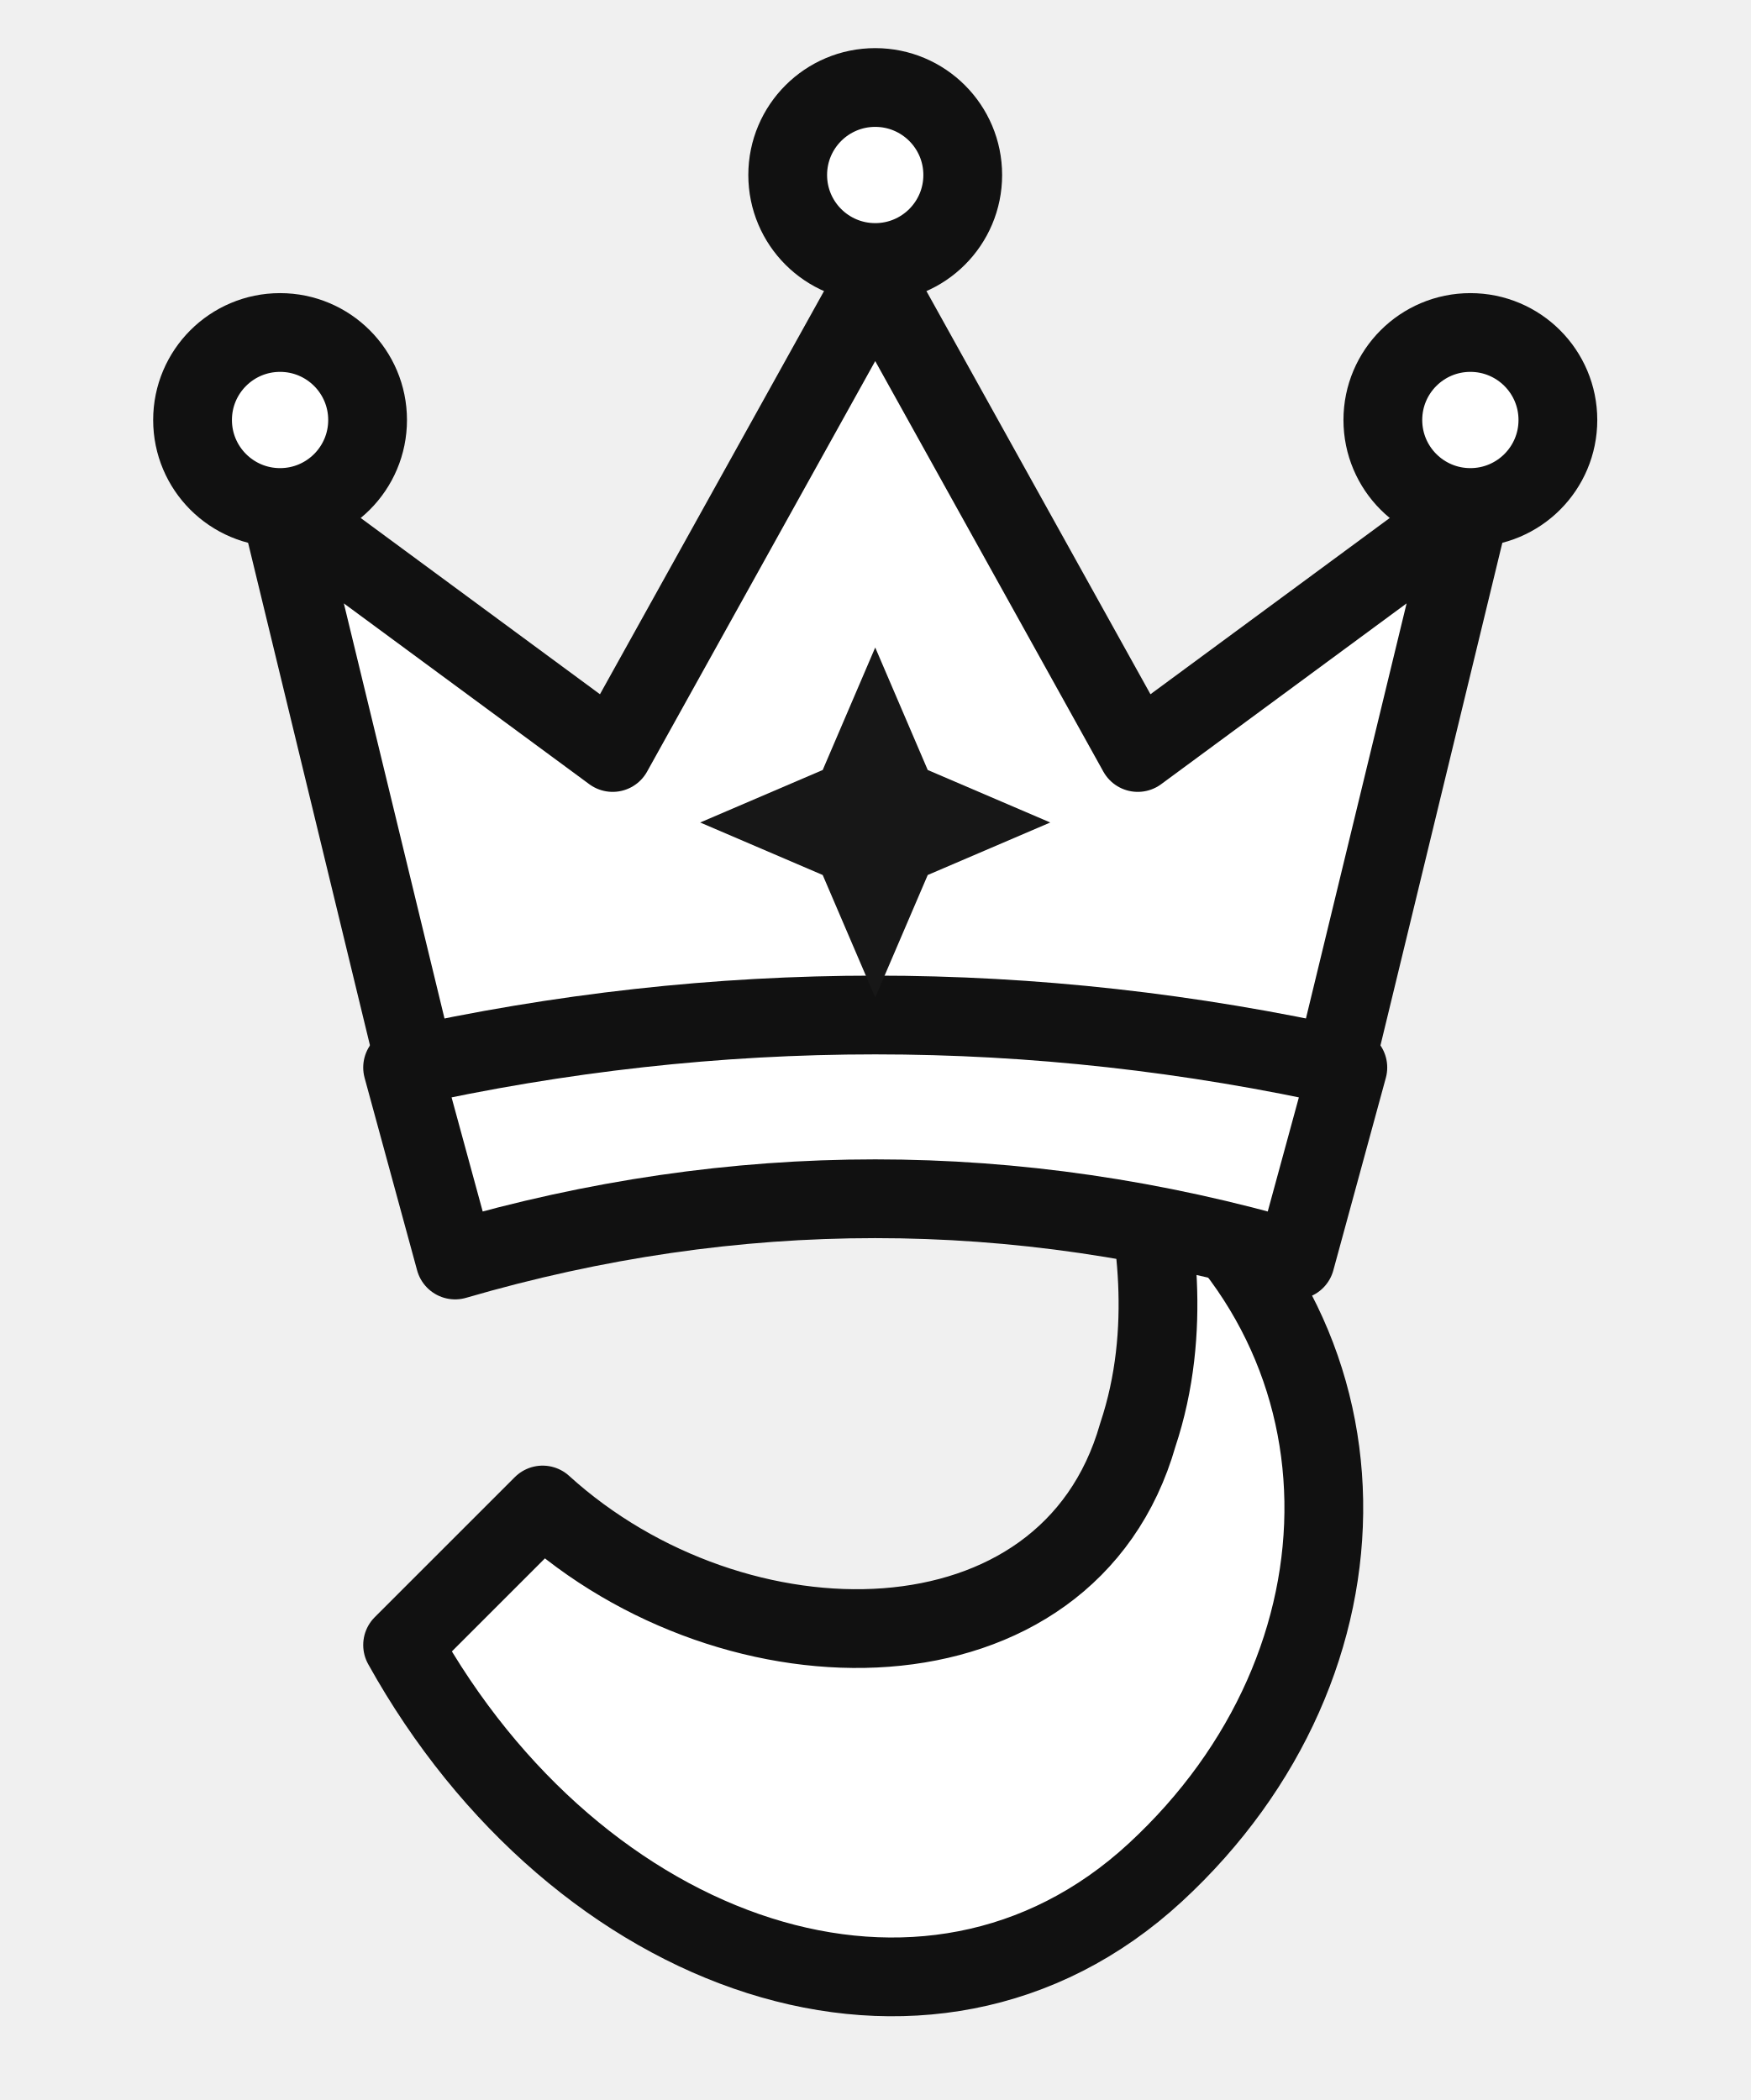
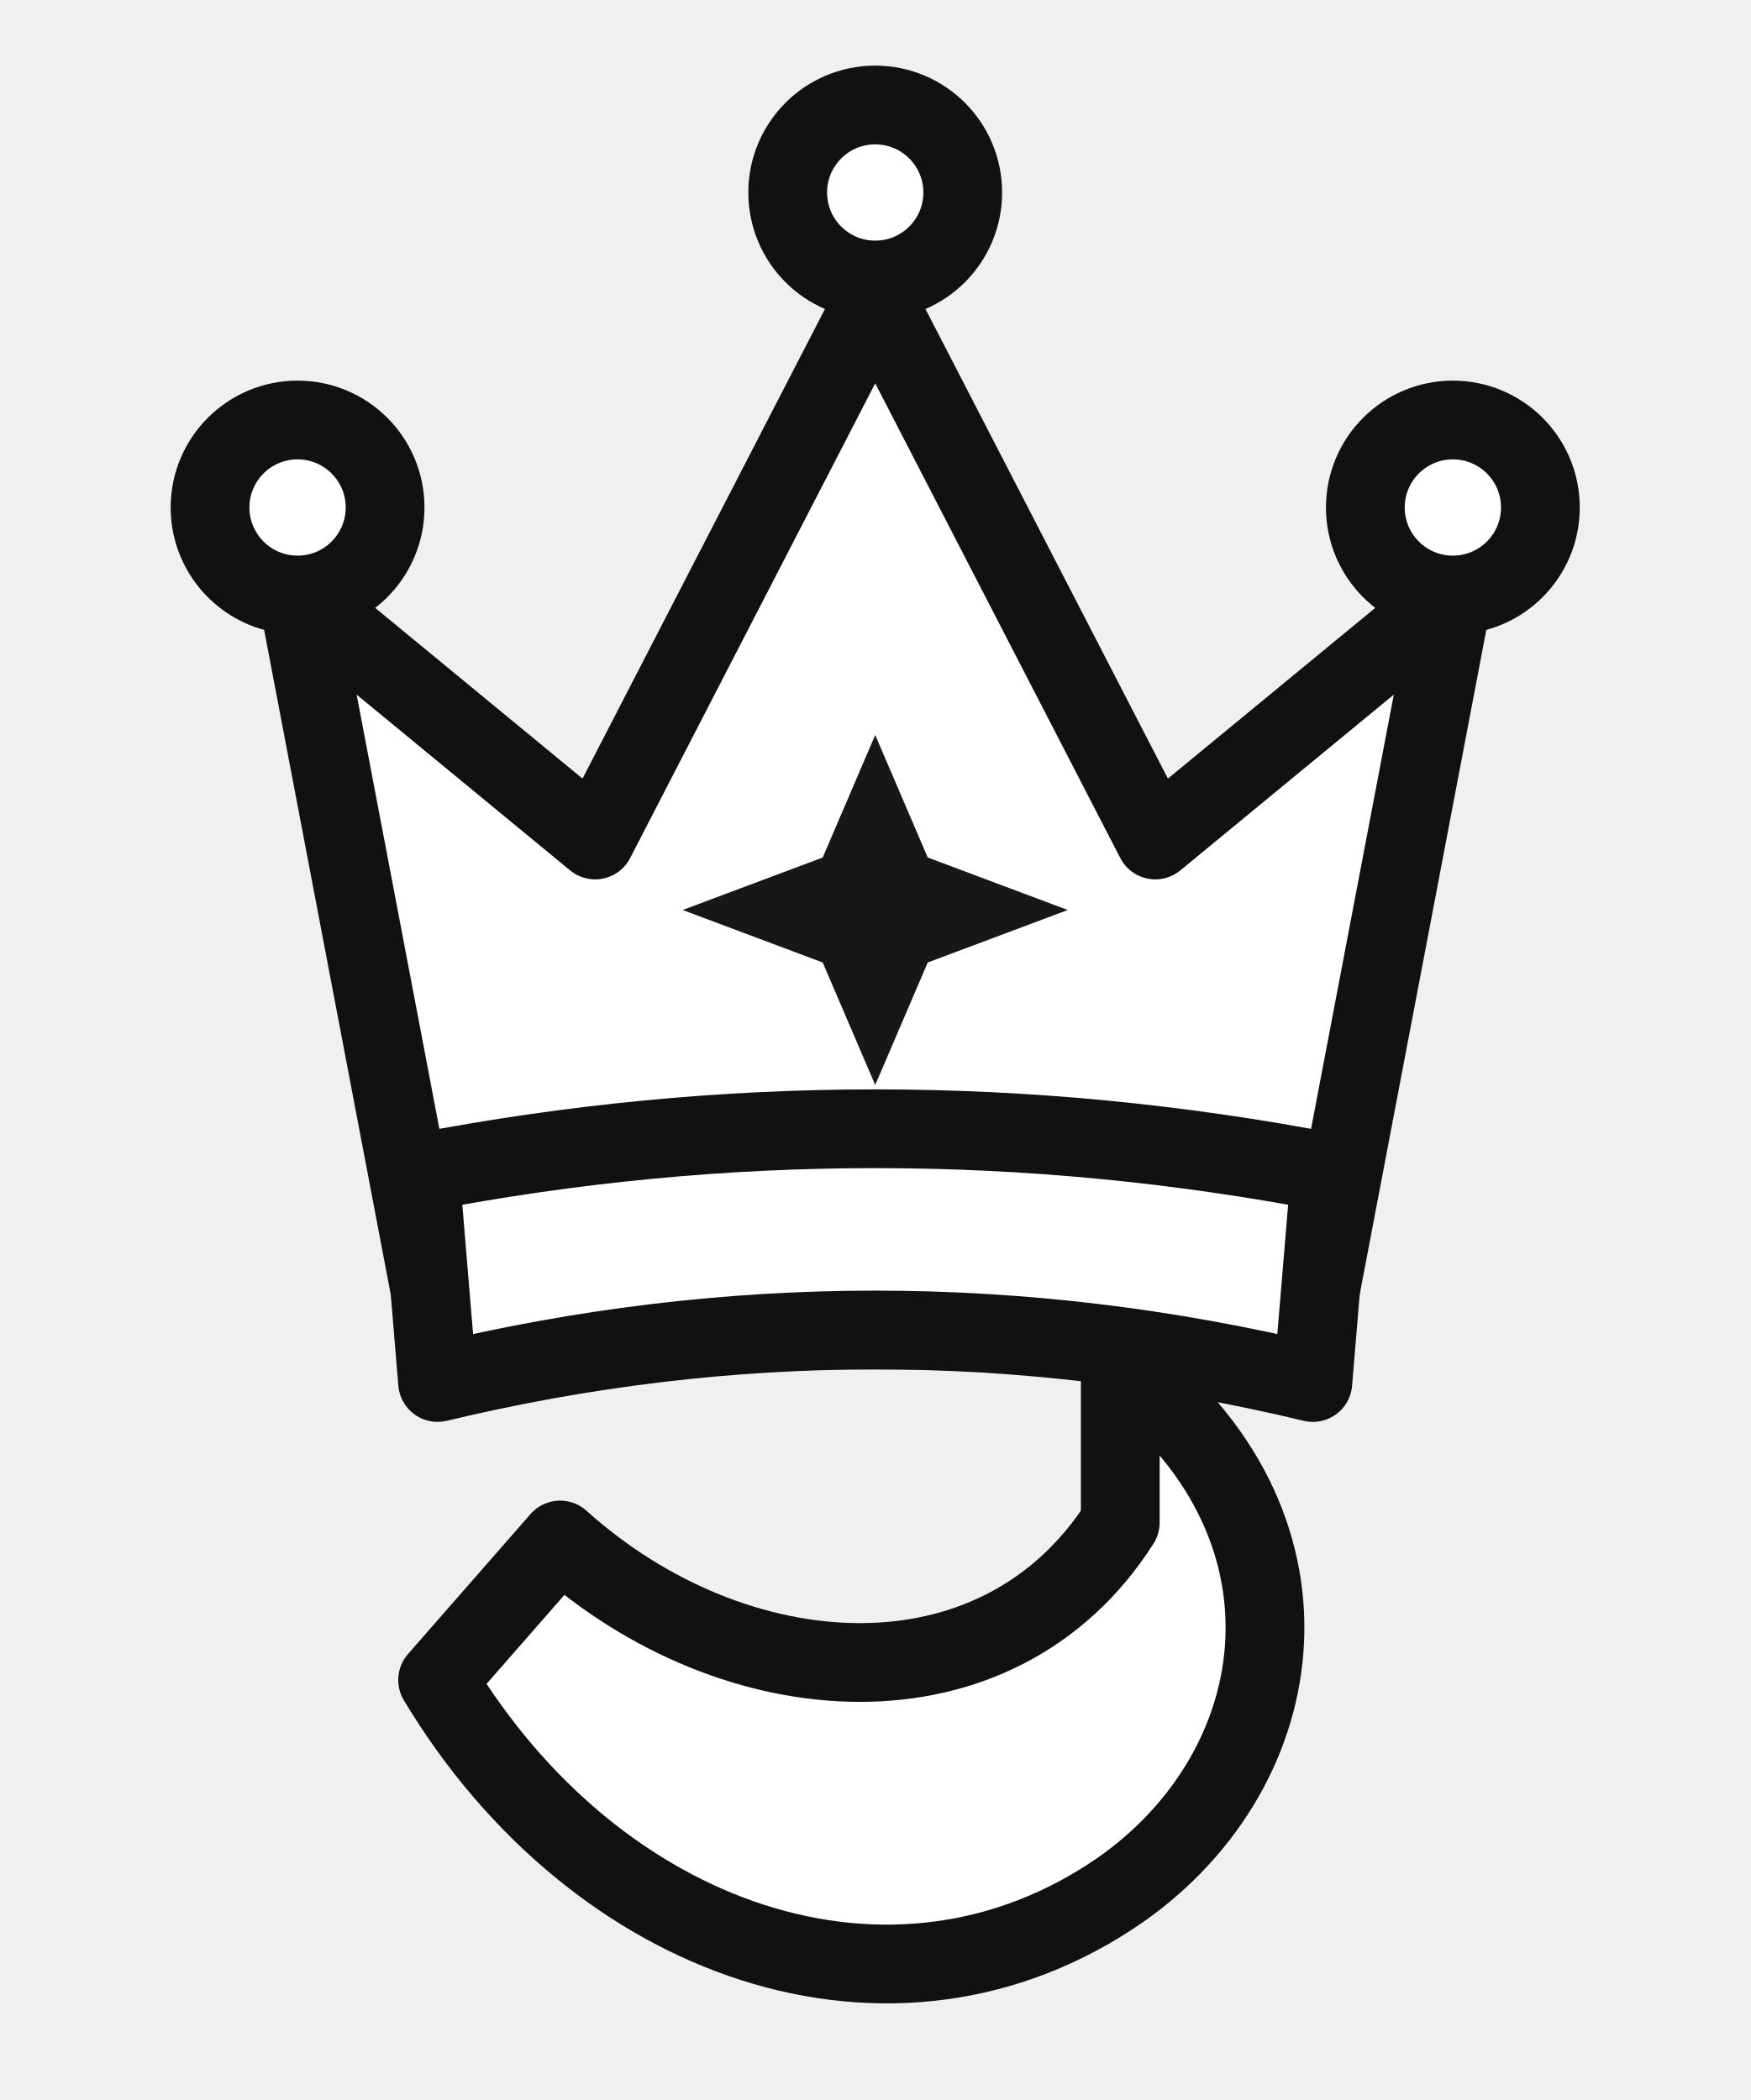
<svg xmlns="http://www.w3.org/2000/svg" viewBox="0 0 100 120" fill="none">
  <g stroke="#111" stroke-width="4.5" stroke-linejoin="round" stroke-linecap="round" fill="#fff">
-     <path d="M65 66C79 76 79 95 66 107C53 119 33 112 23 94L31 86C42 96 61 96 65 82C67 76 66 70 65 66Z" />
-     <path d="M24 62L16 29L35 43L50 16L65 43L84 29L76 62Z" />
-     <circle cx="16" cy="24" r="5" />
-     <circle cx="50" cy="10" r="5" />
-     <circle cx="84" cy="24" r="5" />
-     <path d="M23 61Q50 55 77 61L74 72Q50 65 26 72Z" />
+     <path d="M64 78C76 87 74 101 64 108C51 117 34 111 25 96L32 88C42 97 57 98 64 87Z" />
+     <path d="M25 76L17 34L34 48L50 17L66 48L83 34L75 76Z" />
+     <circle cx="17" cy="29" r="5" />
+     <circle cx="50" cy="11" r="5" />
+     <circle cx="83" cy="29" r="5" />
+     <path d="M24 67Q50 62 76 67L75 79Q50 73 25 79Z" />
  </g>
-   <g fill="#171717">
-     <path d="M50 37L53 44L60 47L53 50L50 57L47 50L40 47L47 44Z" />
-   </g>
+   <path d="M50 42L53 49L61 52L53 55L50 62L47 55L39 52L47 49Z" fill="#171717" />
</svg>
